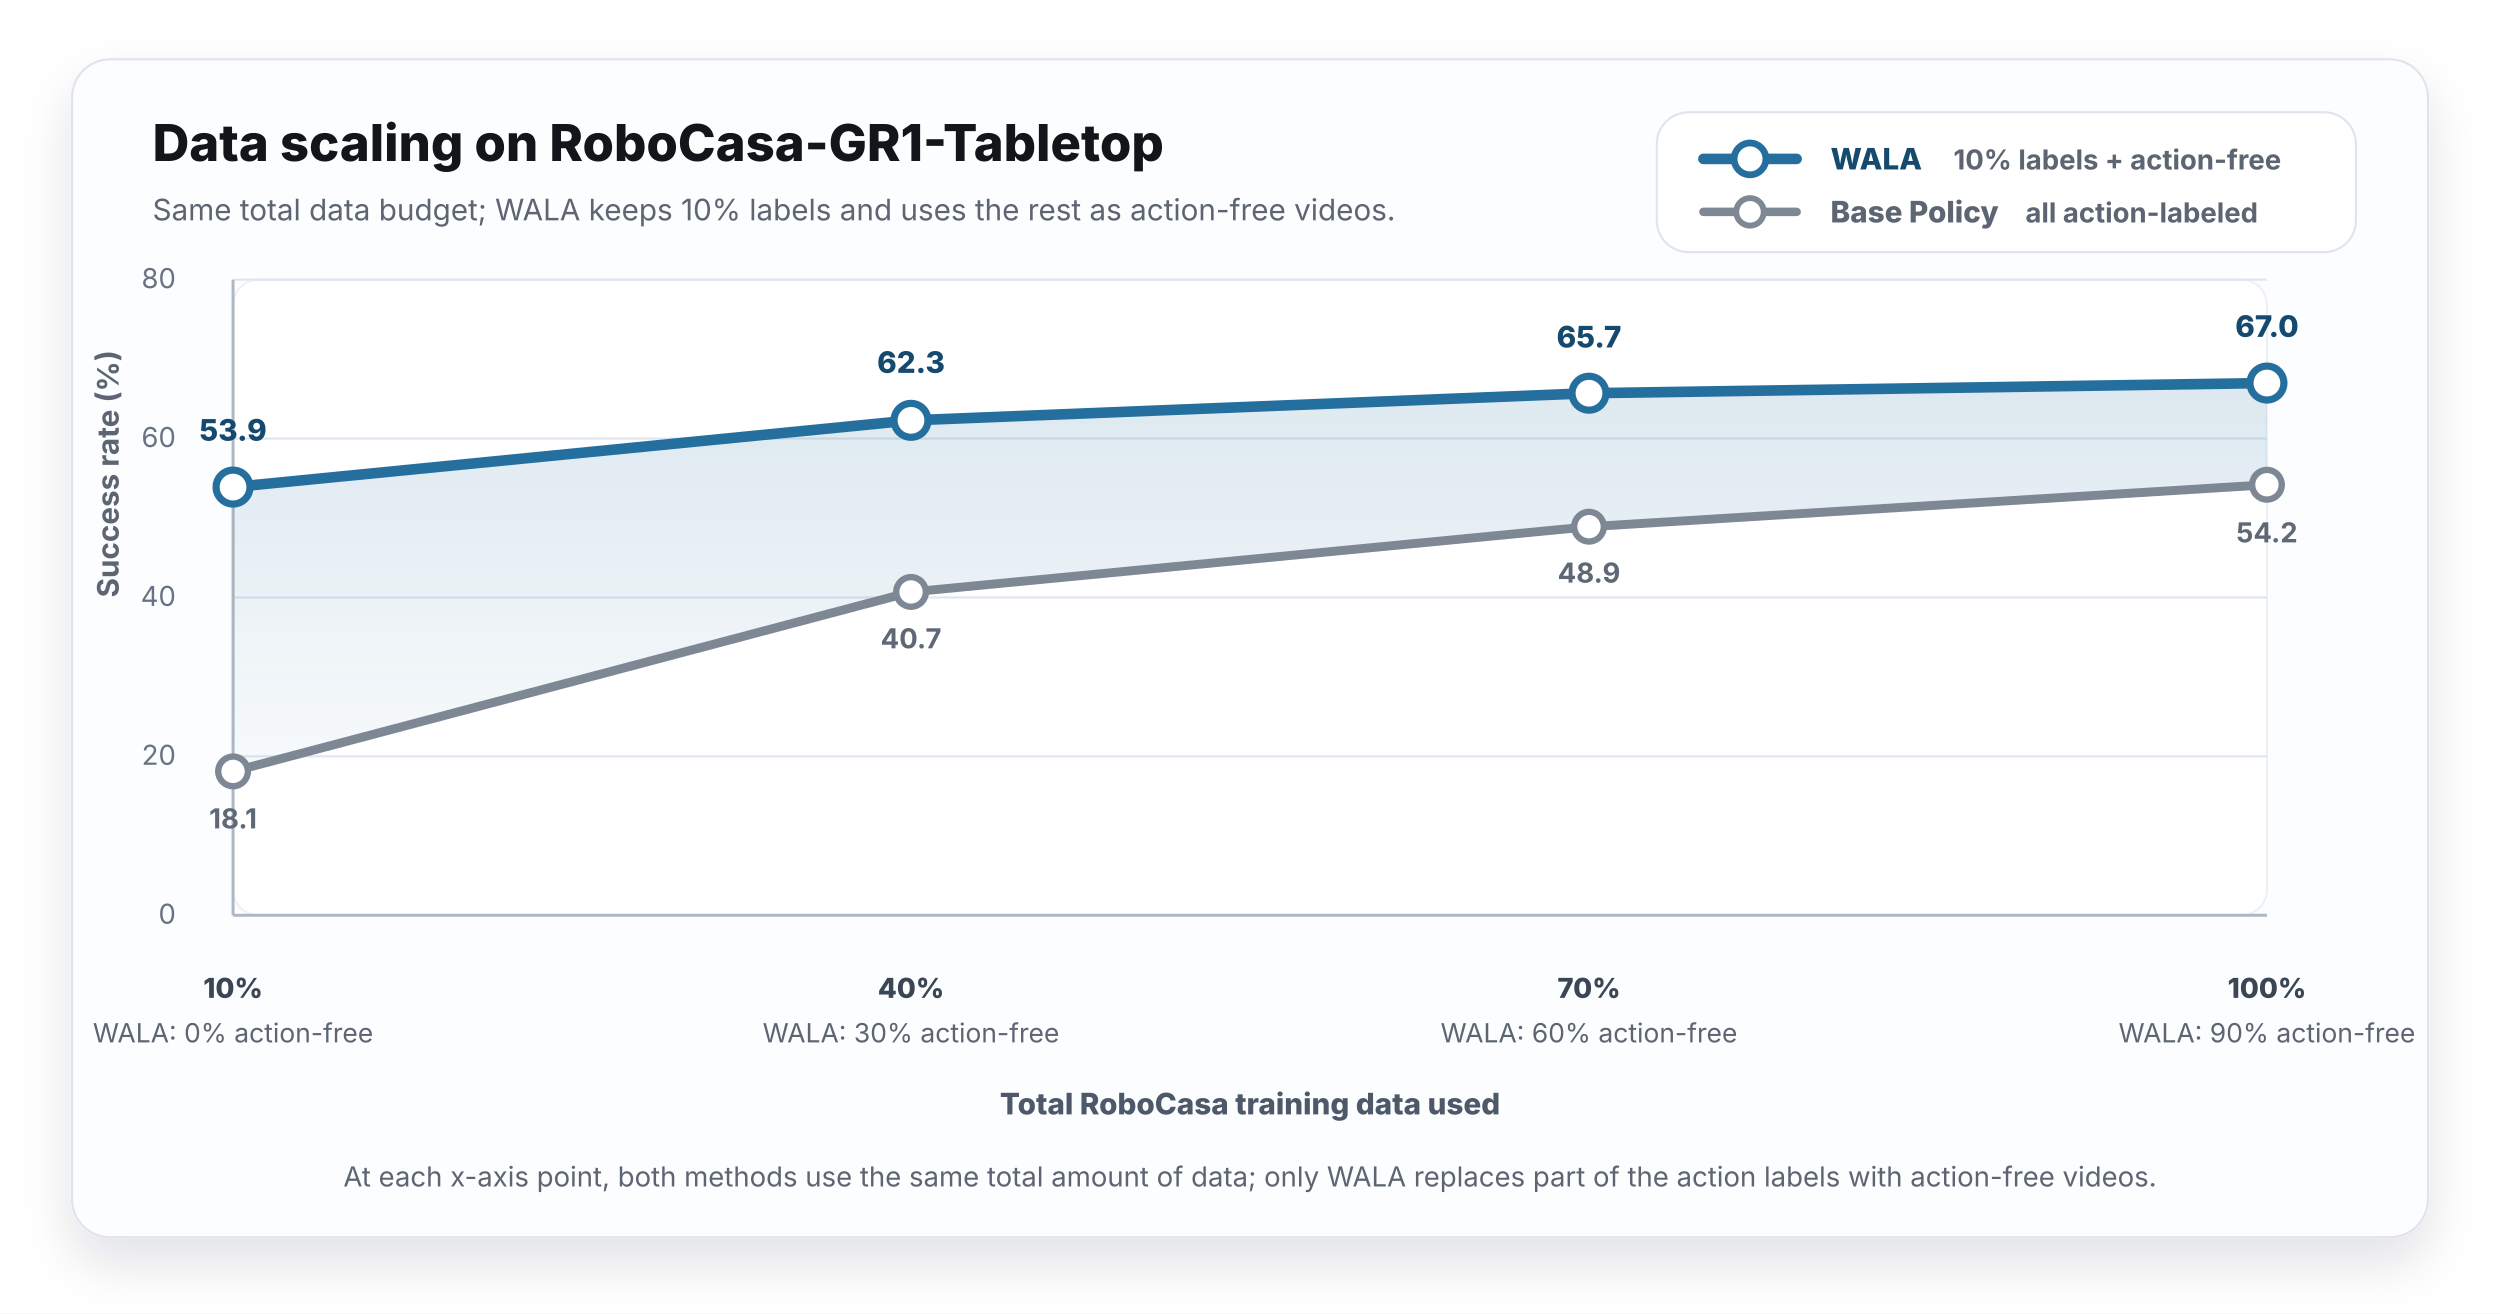
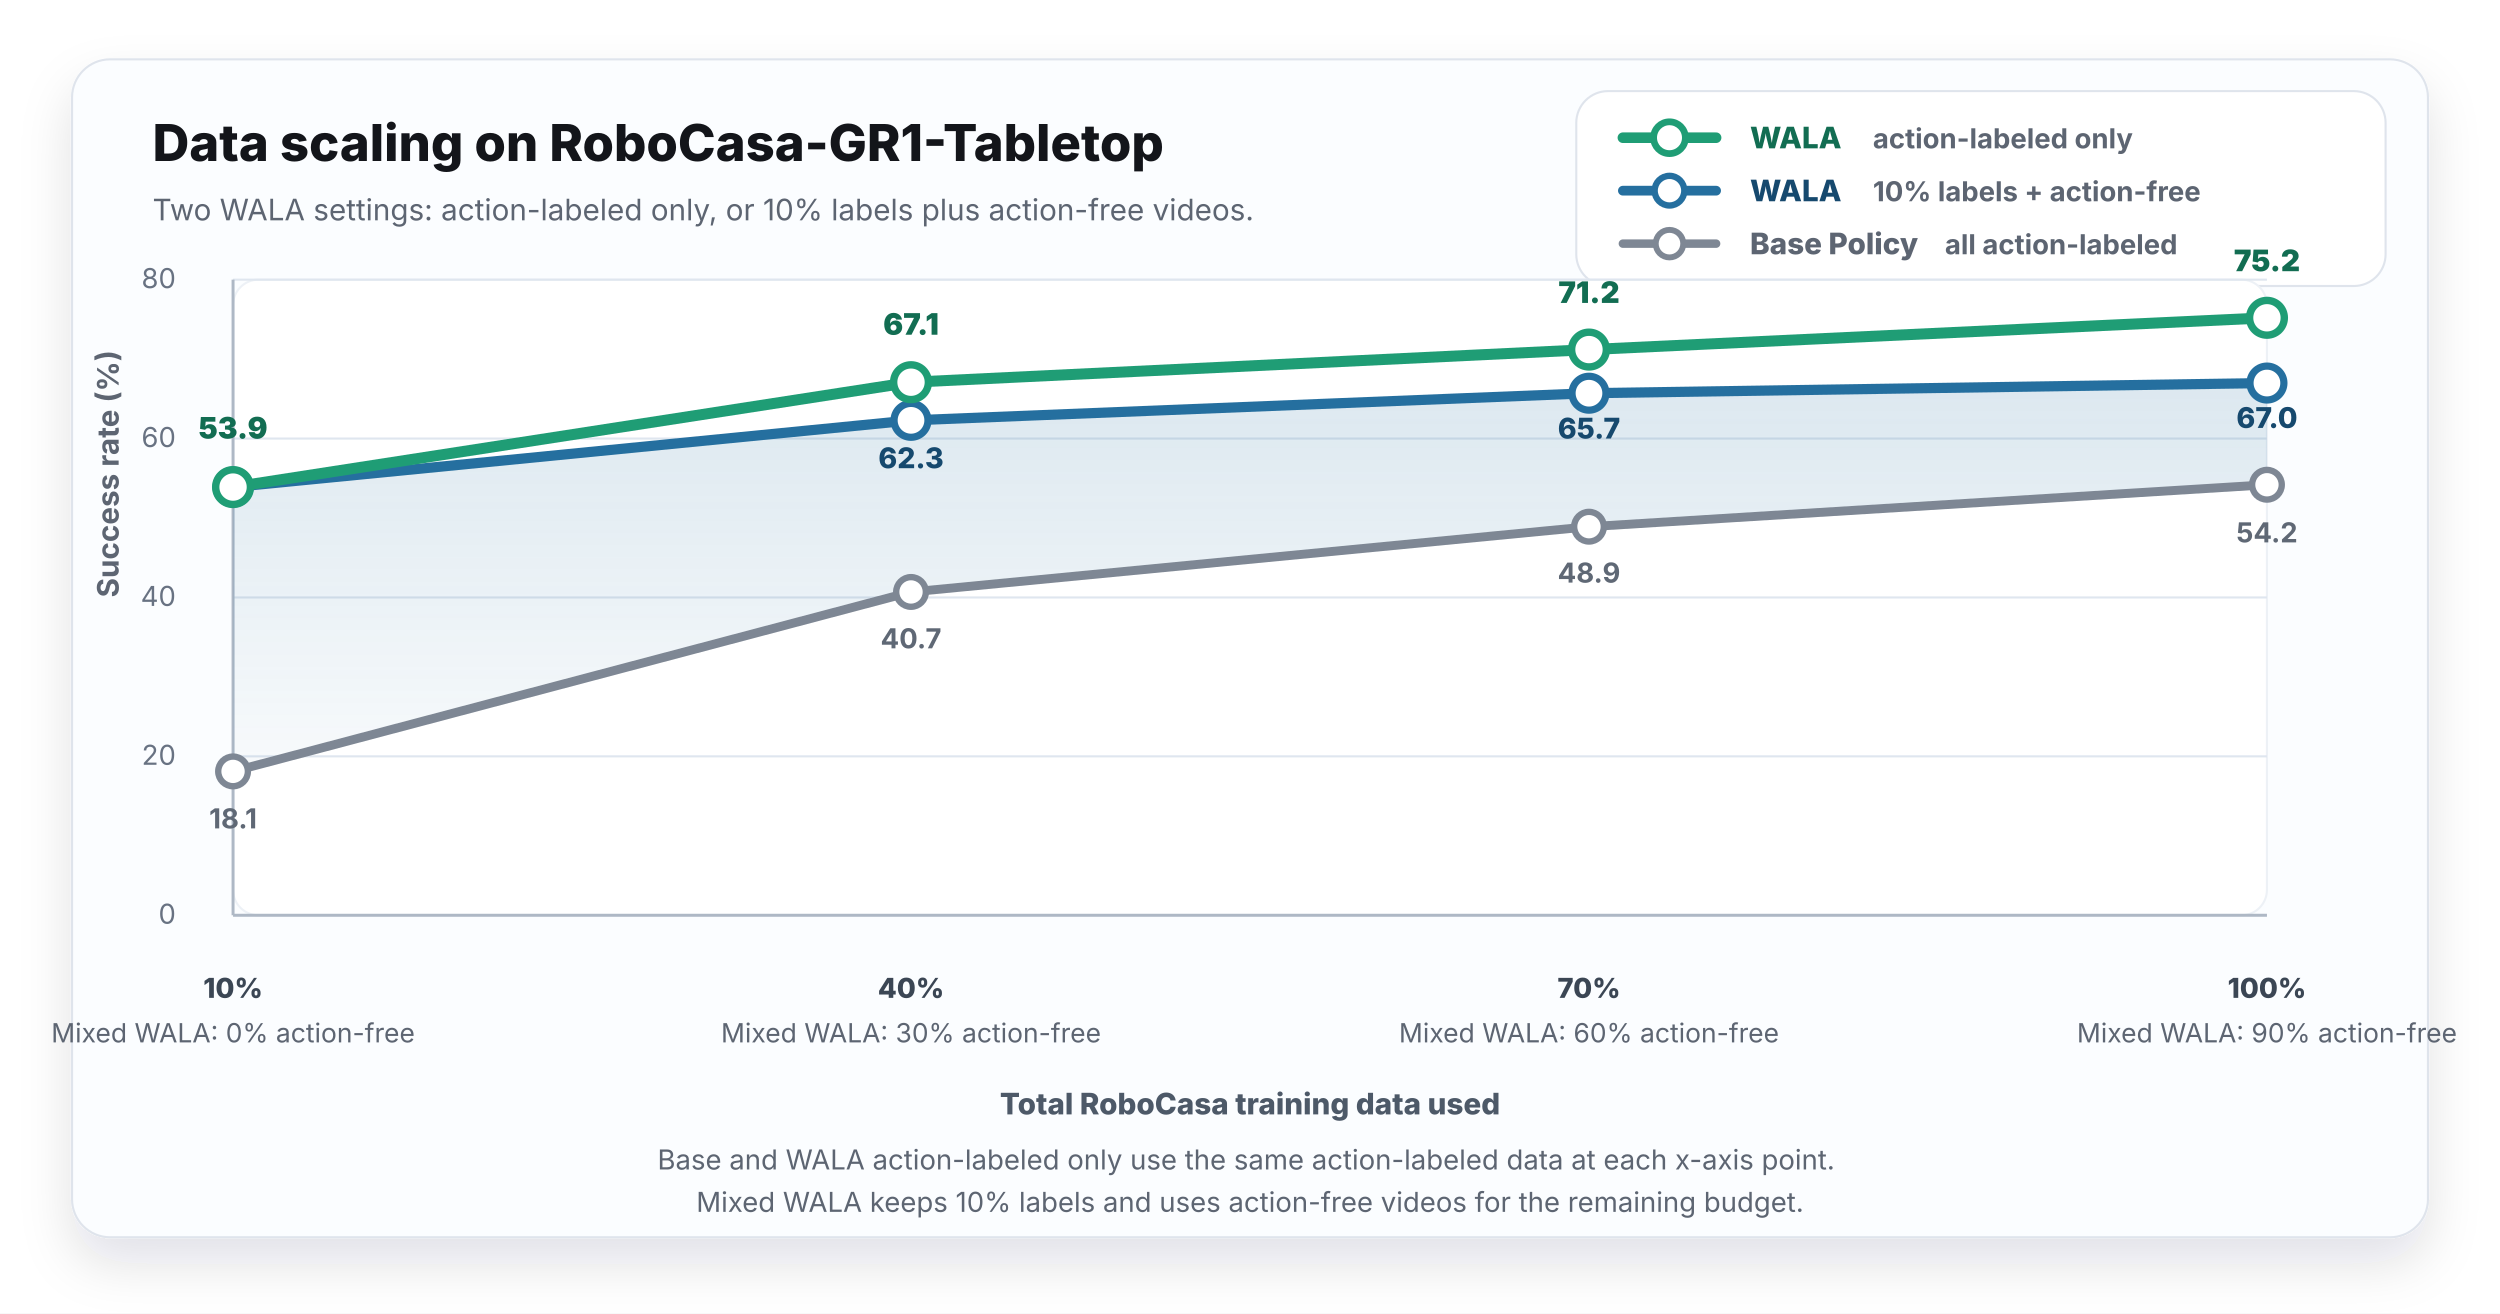
<svg xmlns="http://www.w3.org/2000/svg" viewBox="0 0 1180 620" role="img" aria-labelledby="title desc">
  <defs>
    <filter id="softShadow" x="-8%" y="-8%" width="116%" height="124%">
      <feDropShadow dx="0" dy="12" stdDeviation="12" flood-color="#132033" flood-opacity="0.12" />
    </filter>
    <linearGradient id="gainFill" x1="0" x2="0" y1="0" y2="1">
      <stop offset="0%" stop-color="#256f9f" stop-opacity="0.16" />
      <stop offset="100%" stop-color="#256f9f" stop-opacity="0.035" />
    </linearGradient>
  </defs>
  <rect width="1180" height="620" fill="#ffffff" />
  <rect x="34" y="28" width="1112" height="556" rx="18" fill="#fbfdff" stroke="#dfe4ec" filter="url(#softShadow)" />
  <g font-family="Inter, Arial, sans-serif">
    <text x="72" y="76" fill="#13151a" font-size="24" font-weight="820">
      Data scaling on RoboCasa-GR1-Tabletop
    </text>
    <text x="72" y="104" fill="#5d6572" font-size="14">
-       Same total data budget; WALA keeps 10% labels and uses the rest as action-free videos.
+       Two WALA settings: action-labeled only, or 10% labels plus action-free videos.
    </text>
-     <g transform="translate(782 53)">
-       <rect x="0" y="0" width="330" height="66" rx="15" fill="#ffffff" stroke="#dfe4ec" />
-       <line x1="22" y1="22" x2="66" y2="22" stroke="#256f9f" stroke-width="5" stroke-linecap="round" />
-       <circle cx="44" cy="22" r="7.5" fill="#ffffff" stroke="#256f9f" stroke-width="3.2" />
-       <text x="82" y="27" fill="#16496e" font-size="14" font-weight="820">WALA</text>
-       <text x="140" y="27" fill="#5d6572" font-size="13" font-weight="680">10% labels + action-free</text>
-       <line x1="22" y1="47" x2="66" y2="47" stroke="#7e8794" stroke-width="4" stroke-linecap="round" />
-       <circle cx="44" cy="47" r="6.5" fill="#ffffff" stroke="#7e8794" stroke-width="2.8" />
-       <text x="82" y="52" fill="#5d6572" font-size="14" font-weight="760">Base Policy</text>
-       <text x="174" y="52" fill="#5d6572" font-size="13" font-weight="680">all action-labeled</text>
+     <g transform="translate(744 43)">
+       <rect x="0" y="0" width="382" height="92" rx="15" fill="#ffffff" stroke="#dfe4ec" />
+       <line x1="22" y1="22" x2="66" y2="22" stroke="#1f9d75" stroke-width="5" stroke-linecap="round" />
+       <circle cx="44" cy="22" r="7.5" fill="#ffffff" stroke="#1f9d75" stroke-width="3.2" />
+       <text x="82" y="27" fill="#126d52" font-size="14" font-weight="820">WALA</text>
+       <text x="140" y="27" fill="#5d6572" font-size="13" font-weight="680">action-labeled only</text>
+       <line x1="22" y1="47" x2="66" y2="47" stroke="#256f9f" stroke-width="4.6" stroke-linecap="round" />
+       <circle cx="44" cy="47" r="7" fill="#ffffff" stroke="#256f9f" stroke-width="3" />
+       <text x="82" y="52" fill="#16496e" font-size="14" font-weight="820">WALA</text>
+       <text x="140" y="52" fill="#5d6572" font-size="13" font-weight="680">10% labels + action-free</text>
+       <line x1="22" y1="72" x2="66" y2="72" stroke="#7e8794" stroke-width="4" stroke-linecap="round" />
+       <circle cx="44" cy="72" r="6.5" fill="#ffffff" stroke="#7e8794" stroke-width="2.8" />
+       <text x="82" y="77" fill="#5d6572" font-size="14" font-weight="760">Base Policy</text>
+       <text x="174" y="77" fill="#5d6572" font-size="13" font-weight="680">all action-labeled</text>
    </g>
    <rect x="110" y="132" width="960" height="300" rx="12" fill="#ffffff" stroke="#edf1f6" />
    <g stroke="#dfe6ef" stroke-width="1">
      <line x1="110" y1="132" x2="1070" y2="132" />
      <line x1="110" y1="207" x2="1070" y2="207" />
      <line x1="110" y1="282" x2="1070" y2="282" />
      <line x1="110" y1="357" x2="1070" y2="357" />
      <line x1="110" y1="432" x2="1070" y2="432" />
    </g>
    <g fill="#687282" font-size="13">
      <text x="83" y="136" text-anchor="end">80</text>
      <text x="83" y="211" text-anchor="end">60</text>
      <text x="83" y="286" text-anchor="end">40</text>
      <text x="83" y="361" text-anchor="end">20</text>
      <text x="83" y="436" text-anchor="end">0</text>
    </g>
    <text x="56" y="282" transform="rotate(-90 56 282)" fill="#5d6572" font-size="14" font-weight="720">Success rate (%)</text>
    <line x1="110" y1="432" x2="1070" y2="432" stroke="#aeb8c5" stroke-width="1.4" />
    <line x1="110" y1="132" x2="110" y2="432" stroke="#aeb8c5" stroke-width="1.4" />
    <path d="M 110 229.9 L 430 198.4 L 750 185.6 L 1070 180.8 L 1070 228.8 L 750 248.6 L 430 279.4 L 110 364.1 Z" fill="url(#gainFill)" />
    <path d="M 110 364.1 L 430 279.4 L 750 248.6 L 1070 228.8" fill="none" stroke="#7e8794" stroke-width="4.2" stroke-linecap="round" stroke-linejoin="round" />
-     <path d="M 110 229.9 L 430 198.4 L 750 185.6 L 1070 180.8" fill="none" stroke="#256f9f" stroke-width="5" stroke-linecap="round" stroke-linejoin="round" />
+     <path d="M 110 229.9 L 430 198.4 L 750 185.6 L 1070 180.8" fill="none" stroke="#256f9f" stroke-width="4.8" stroke-linecap="round" stroke-linejoin="round" />
+     <path d="M 110 229.9 L 430 180.4 L 750 165 L 1070 150" fill="none" stroke="#1f9d75" stroke-width="5.2" stroke-linecap="round" stroke-linejoin="round" />
    <g fill="#ffffff" stroke="#7e8794" stroke-width="3">
      <circle cx="110" cy="364.1" r="7" />
      <circle cx="430" cy="279.4" r="7" />
      <circle cx="750" cy="248.6" r="7" />
      <circle cx="1070" cy="228.8" r="7" />
    </g>
    <g fill="#ffffff" stroke="#256f9f" stroke-width="3.4">
      <circle cx="110" cy="229.9" r="8" />
      <circle cx="430" cy="198.4" r="8" />
      <circle cx="750" cy="185.6" r="8" />
      <circle cx="1070" cy="180.8" r="8" />
    </g>
-     <g fill="#16496e" font-size="14" font-weight="840">
-       <text x="110" y="208" text-anchor="middle">53.9</text>
-       <text x="430" y="176" text-anchor="middle">62.3</text>
-       <text x="750" y="164" text-anchor="middle">65.7</text>
-       <text x="1070" y="159" text-anchor="middle">67.0</text>
+     <g fill="#ffffff" stroke="#1f9d75" stroke-width="3.5">
+       <circle cx="110" cy="229.9" r="8.2" />
+       <circle cx="430" cy="180.4" r="8.2" />
+       <circle cx="750" cy="165" r="8.2" />
+       <circle cx="1070" cy="150" r="8.2" />
+     </g>
+     <g fill="#126d52" font-size="14" font-weight="860">
+       <text x="110" y="207" text-anchor="middle">53.9</text>
+       <text x="430" y="158" text-anchor="middle">67.1</text>
+       <text x="750" y="143" text-anchor="middle">71.2</text>
+       <text x="1070" y="128" text-anchor="middle">75.2</text>
+     </g>
+     <g fill="#16496e" font-size="13.5" font-weight="820">
+       <text x="430" y="221" text-anchor="middle">62.3</text>
+       <text x="750" y="207" text-anchor="middle">65.7</text>
+       <text x="1070" y="202" text-anchor="middle">67.0</text>
    </g>
    <g fill="#5f6875" font-size="13" font-weight="720">
      <text x="110" y="391" text-anchor="middle">18.1</text>
      <text x="430" y="306" text-anchor="middle">40.7</text>
      <text x="750" y="275" text-anchor="middle">48.9</text>
      <text x="1070" y="256" text-anchor="middle">54.2</text>
    </g>
    <g fill="#3b4654" font-size="13" font-weight="760">
      <text x="110" y="471" text-anchor="middle">10%</text>
      <text x="430" y="471" text-anchor="middle">40%</text>
      <text x="750" y="471" text-anchor="middle">70%</text>
      <text x="1070" y="471" text-anchor="middle">100%</text>
    </g>
    <g fill="#5d6572" font-size="12.5">
-       <text x="110" y="492" text-anchor="middle">WALA: 0% action-free</text>
-       <text x="430" y="492" text-anchor="middle">WALA: 30% action-free</text>
-       <text x="750" y="492" text-anchor="middle">WALA: 60% action-free</text>
-       <text x="1070" y="492" text-anchor="middle">WALA: 90% action-free</text>
+       <text x="110" y="492" text-anchor="middle">Mixed WALA: 0% action-free</text>
+       <text x="430" y="492" text-anchor="middle">Mixed WALA: 30% action-free</text>
+       <text x="750" y="492" text-anchor="middle">Mixed WALA: 60% action-free</text>
+       <text x="1070" y="492" text-anchor="middle">Mixed WALA: 90% action-free</text>
    </g>
    <text x="590" y="526" fill="#4d5968" font-size="14" font-weight="760" text-anchor="middle">
      Total RoboCasa training data used
    </text>
-     <text x="590" y="560" fill="#5d6572" font-size="13" text-anchor="middle">
-       At each x-axis point, both methods use the same total amount of data; only WALA replaces part of the action labels with action-free videos.
+     <text x="590" y="552" fill="#5d6572" font-size="13" text-anchor="middle">
+       <tspan x="590" dy="0">Base and WALA action-labeled only use the same action-labeled data at each x-axis point.</tspan>
+       <tspan x="590" dy="20">Mixed WALA keeps 10% labels and uses action-free videos for the remaining budget.</tspan>
    </text>
  </g>
</svg>
